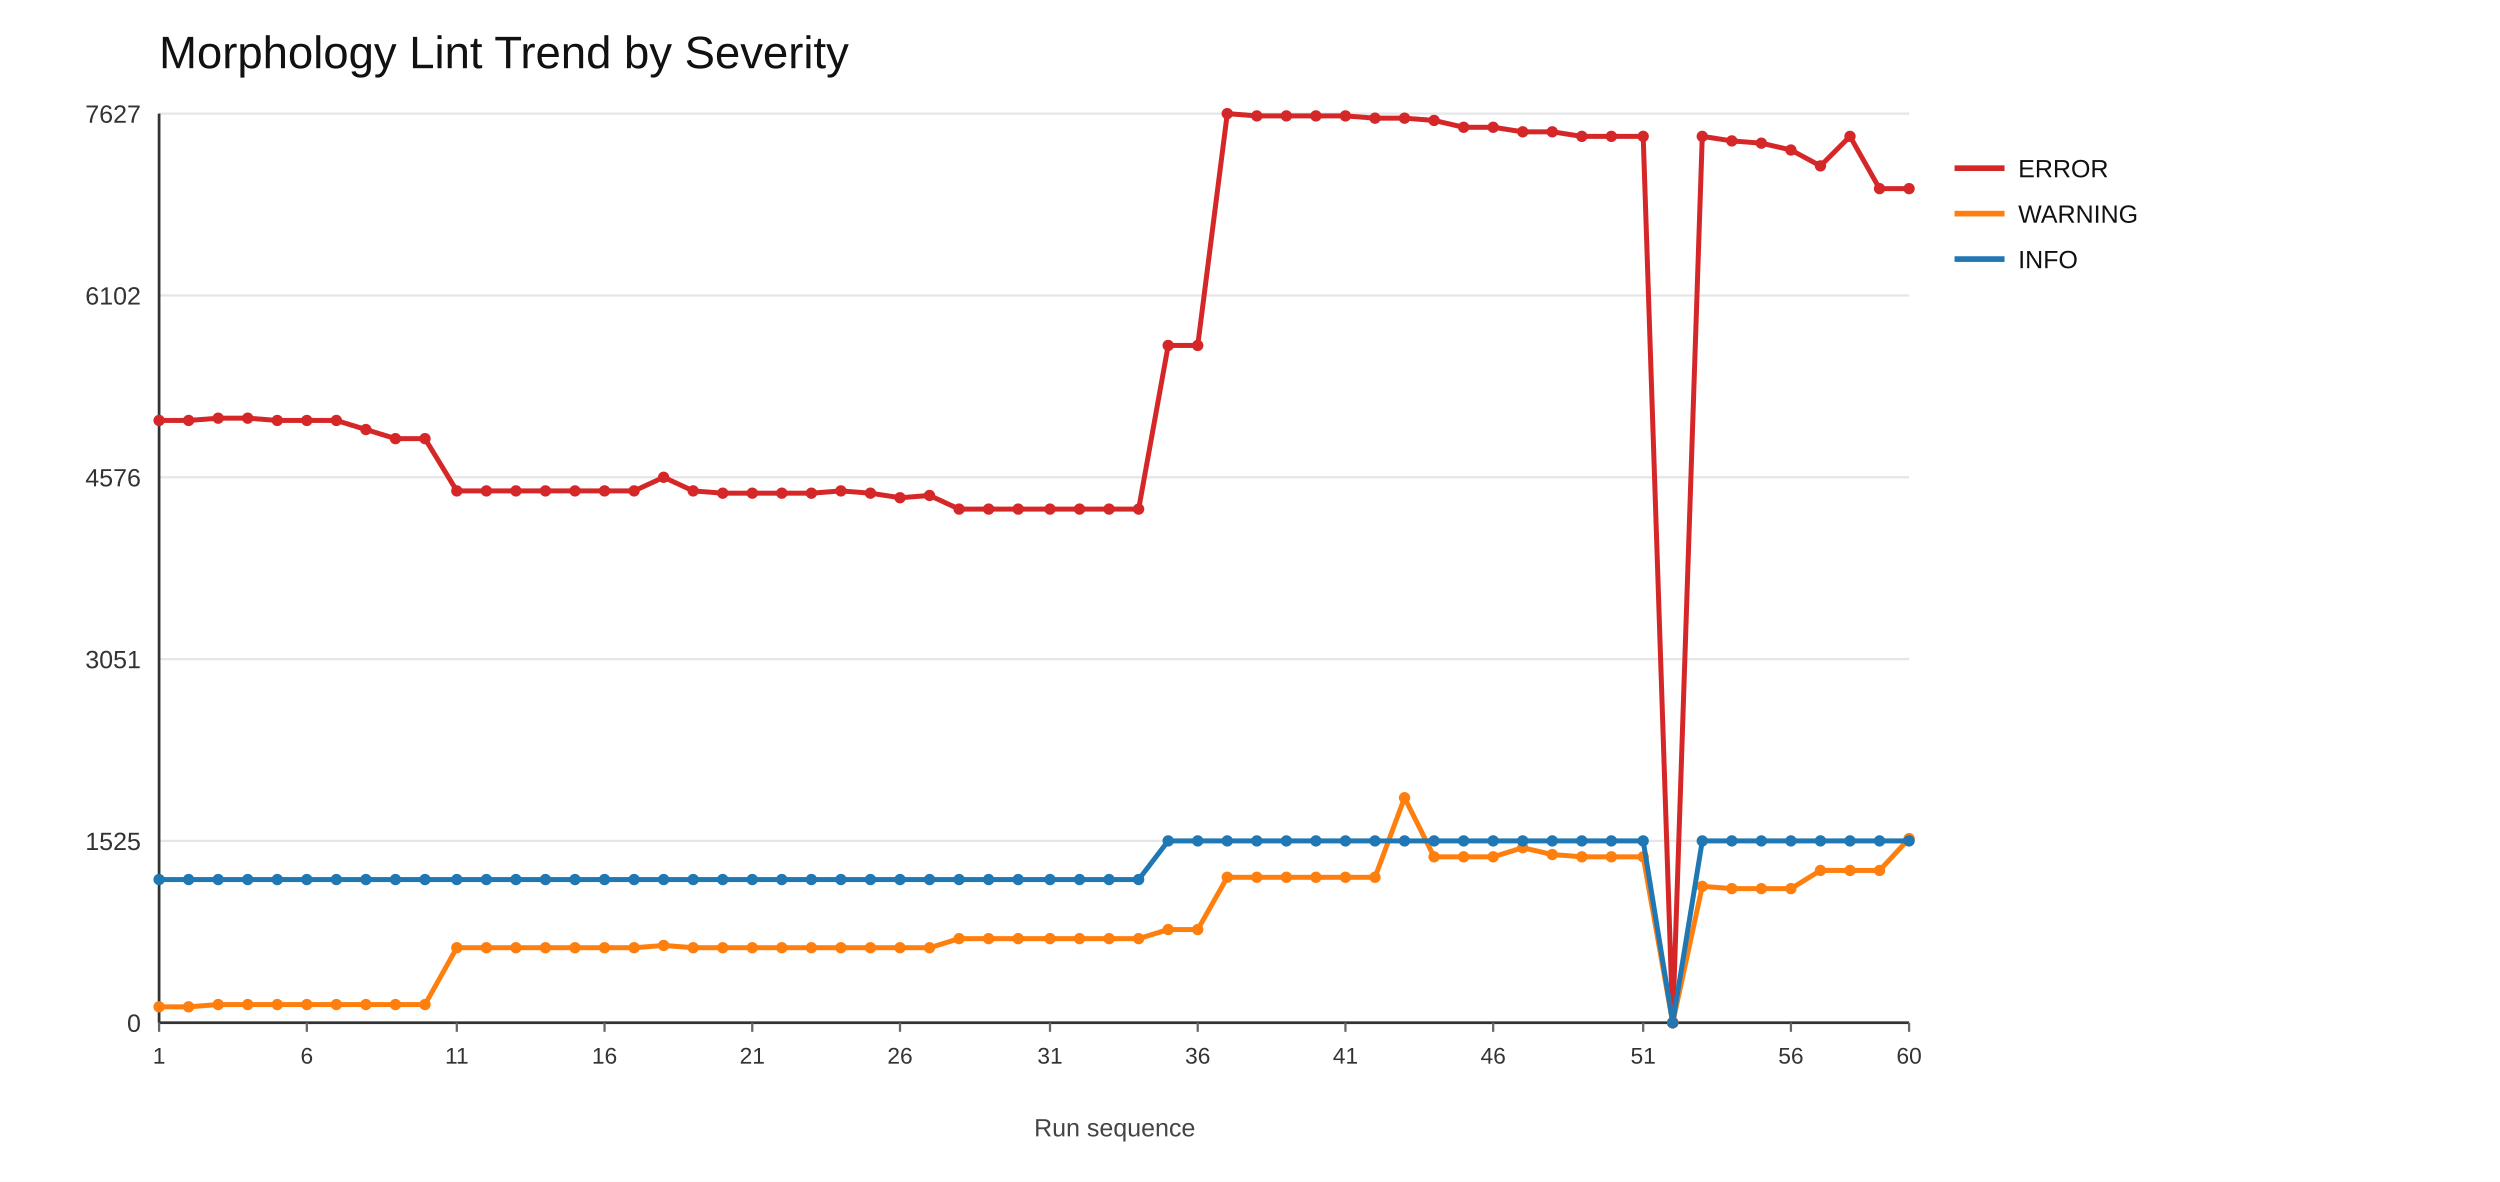
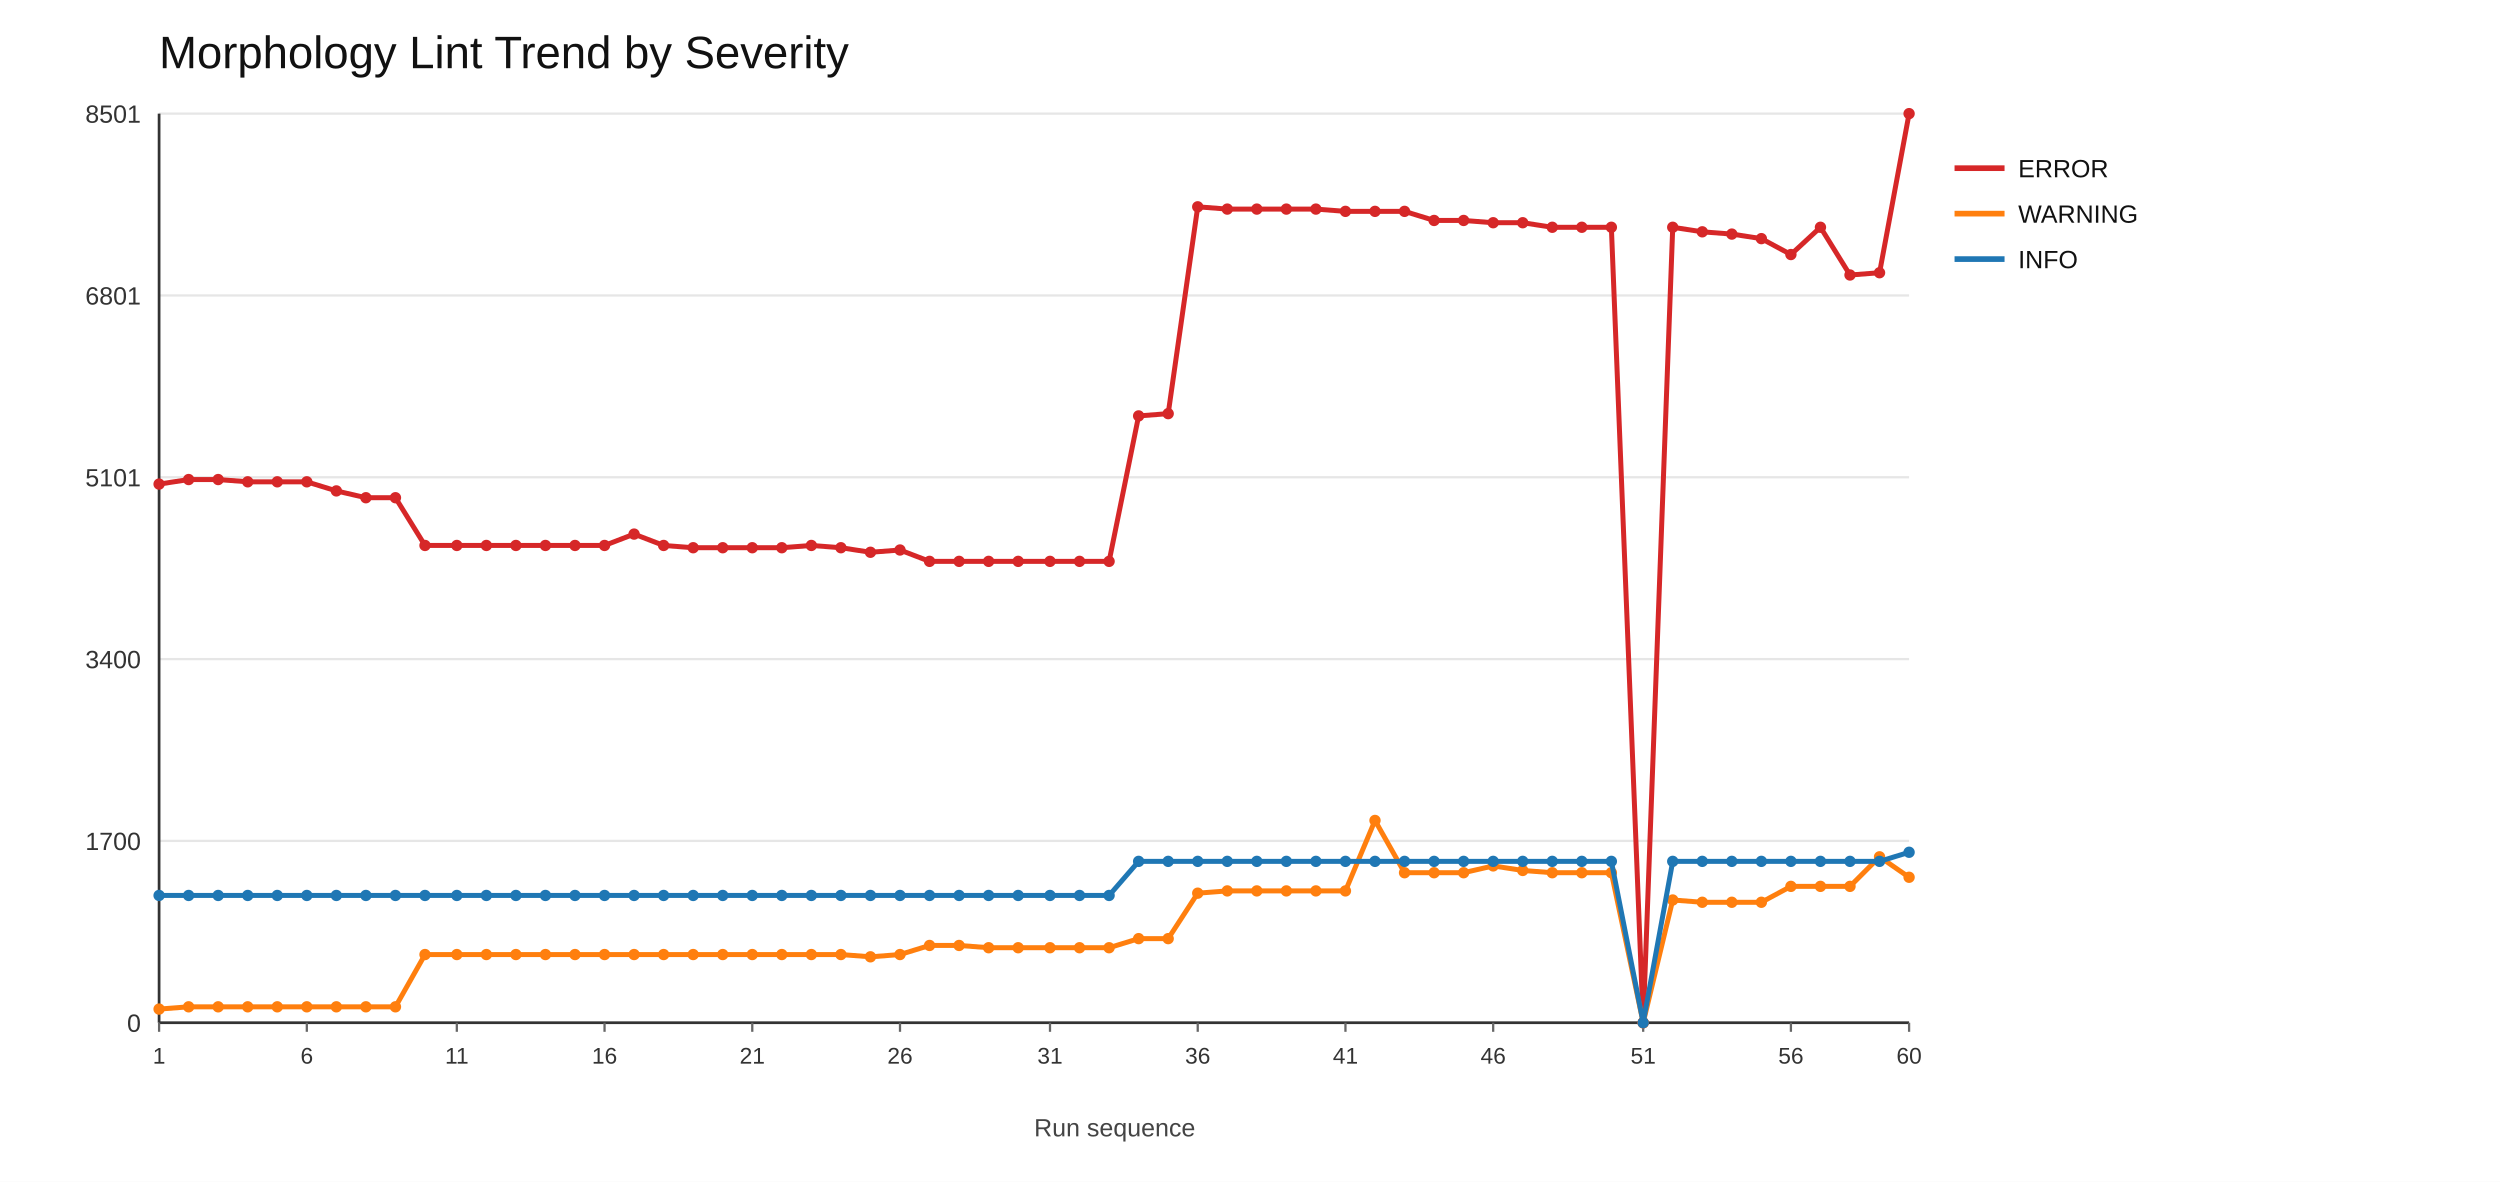
<svg xmlns="http://www.w3.org/2000/svg" width="1100" height="520">
  <rect x="0" y="0" width="1100" height="520" fill="#ffffff" />
  <text x="70" y="30" font-size="20" font-family="Arial" fill="#111">Morphology Lint Trend by Severity</text>
  <line x1="70" y1="450" x2="840" y2="450" stroke="#e6e6e6" stroke-width="1" />
  <text x="62" y="454" font-size="11" font-family="Arial" fill="#333" text-anchor="end">0</text>
  <line x1="70" y1="370" x2="840" y2="370" stroke="#e6e6e6" stroke-width="1" />
-   <text x="62" y="374" font-size="11" font-family="Arial" fill="#333" text-anchor="end">1525</text>
+   <text x="62" y="374" font-size="11" font-family="Arial" fill="#333" text-anchor="end">1700</text>
  <line x1="70" y1="290" x2="840" y2="290" stroke="#e6e6e6" stroke-width="1" />
-   <text x="62" y="294" font-size="11" font-family="Arial" fill="#333" text-anchor="end">3051</text>
+   <text x="62" y="294" font-size="11" font-family="Arial" fill="#333" text-anchor="end">3400</text>
  <line x1="70" y1="210" x2="840" y2="210" stroke="#e6e6e6" stroke-width="1" />
-   <text x="62" y="214" font-size="11" font-family="Arial" fill="#333" text-anchor="end">4576</text>
+   <text x="62" y="214" font-size="11" font-family="Arial" fill="#333" text-anchor="end">5101</text>
  <line x1="70" y1="130" x2="840" y2="130" stroke="#e6e6e6" stroke-width="1" />
-   <text x="62" y="134" font-size="11" font-family="Arial" fill="#333" text-anchor="end">6102</text>
+   <text x="62" y="134" font-size="11" font-family="Arial" fill="#333" text-anchor="end">6801</text>
  <line x1="70" y1="50" x2="840" y2="50" stroke="#e6e6e6" stroke-width="1" />
-   <text x="62" y="54" font-size="11" font-family="Arial" fill="#333" text-anchor="end">7627</text>
+   <text x="62" y="54" font-size="11" font-family="Arial" fill="#333" text-anchor="end">8501</text>
  <line x1="70" y1="450" x2="840" y2="450" stroke="#333" stroke-width="1.2" />
  <line x1="70" y1="50" x2="70" y2="450" stroke="#333" stroke-width="1.2" />
  <line x1="70" y1="450" x2="70" y2="454" stroke="#666" stroke-width="1" />
  <text x="70" y="468" font-size="10" font-family="Arial" fill="#333" text-anchor="middle">1</text>
  <line x1="135" y1="450" x2="135" y2="454" stroke="#666" stroke-width="1" />
  <text x="135" y="468" font-size="10" font-family="Arial" fill="#333" text-anchor="middle">6</text>
  <line x1="201" y1="450" x2="201" y2="454" stroke="#666" stroke-width="1" />
  <text x="201" y="468" font-size="10" font-family="Arial" fill="#333" text-anchor="middle">11</text>
  <line x1="266" y1="450" x2="266" y2="454" stroke="#666" stroke-width="1" />
  <text x="266" y="468" font-size="10" font-family="Arial" fill="#333" text-anchor="middle">16</text>
  <line x1="331" y1="450" x2="331" y2="454" stroke="#666" stroke-width="1" />
  <text x="331" y="468" font-size="10" font-family="Arial" fill="#333" text-anchor="middle">21</text>
  <line x1="396" y1="450" x2="396" y2="454" stroke="#666" stroke-width="1" />
  <text x="396" y="468" font-size="10" font-family="Arial" fill="#333" text-anchor="middle">26</text>
  <line x1="462" y1="450" x2="462" y2="454" stroke="#666" stroke-width="1" />
  <text x="462" y="468" font-size="10" font-family="Arial" fill="#333" text-anchor="middle">31</text>
  <line x1="527" y1="450" x2="527" y2="454" stroke="#666" stroke-width="1" />
  <text x="527" y="468" font-size="10" font-family="Arial" fill="#333" text-anchor="middle">36</text>
  <line x1="592" y1="450" x2="592" y2="454" stroke="#666" stroke-width="1" />
  <text x="592" y="468" font-size="10" font-family="Arial" fill="#333" text-anchor="middle">41</text>
  <line x1="657" y1="450" x2="657" y2="454" stroke="#666" stroke-width="1" />
  <text x="657" y="468" font-size="10" font-family="Arial" fill="#333" text-anchor="middle">46</text>
  <line x1="723" y1="450" x2="723" y2="454" stroke="#666" stroke-width="1" />
  <text x="723" y="468" font-size="10" font-family="Arial" fill="#333" text-anchor="middle">51</text>
  <line x1="788" y1="450" x2="788" y2="454" stroke="#666" stroke-width="1" />
  <text x="788" y="468" font-size="10" font-family="Arial" fill="#333" text-anchor="middle">56</text>
  <line x1="840" y1="450" x2="840" y2="454" stroke="#666" stroke-width="1" />
  <text x="840" y="468" font-size="10" font-family="Arial" fill="#333" text-anchor="middle">60</text>
-   <polyline fill="none" stroke="#d62728" stroke-width="2.2" points="70,185 83,185 96,184 109,184 122,185 135,185 148,185 161,189 174,193 187,193 201,216 214,216 227,216 240,216 253,216 266,216 279,216 292,210 305,216 318,217 331,217 344,217 357,217 370,216 383,217 396,219 409,218 422,224 435,224 448,224 462,224 475,224 488,224 501,224 514,152 527,152 540,50 553,51 566,51 579,51 592,51 605,52 618,52 631,53 644,56 657,56 670,58 683,58 696,60 709,60 723,60 736,450 749,60 762,62 775,63 788,66 801,73 814,60 827,83 840,83" />
-   <circle cx="70" cy="185" r="2.5" fill="#d62728" />
-   <circle cx="83" cy="185" r="2.5" fill="#d62728" />
-   <circle cx="96" cy="184" r="2.5" fill="#d62728" />
-   <circle cx="109" cy="184" r="2.5" fill="#d62728" />
-   <circle cx="122" cy="185" r="2.5" fill="#d62728" />
-   <circle cx="135" cy="185" r="2.5" fill="#d62728" />
-   <circle cx="148" cy="185" r="2.5" fill="#d62728" />
-   <circle cx="161" cy="189" r="2.5" fill="#d62728" />
-   <circle cx="174" cy="193" r="2.5" fill="#d62728" />
-   <circle cx="187" cy="193" r="2.5" fill="#d62728" />
-   <circle cx="201" cy="216" r="2.5" fill="#d62728" />
-   <circle cx="214" cy="216" r="2.5" fill="#d62728" />
-   <circle cx="227" cy="216" r="2.5" fill="#d62728" />
-   <circle cx="240" cy="216" r="2.5" fill="#d62728" />
-   <circle cx="253" cy="216" r="2.5" fill="#d62728" />
-   <circle cx="266" cy="216" r="2.5" fill="#d62728" />
-   <circle cx="279" cy="216" r="2.5" fill="#d62728" />
-   <circle cx="292" cy="210" r="2.5" fill="#d62728" />
-   <circle cx="305" cy="216" r="2.5" fill="#d62728" />
-   <circle cx="318" cy="217" r="2.5" fill="#d62728" />
-   <circle cx="331" cy="217" r="2.5" fill="#d62728" />
-   <circle cx="344" cy="217" r="2.5" fill="#d62728" />
-   <circle cx="357" cy="217" r="2.5" fill="#d62728" />
-   <circle cx="370" cy="216" r="2.5" fill="#d62728" />
-   <circle cx="383" cy="217" r="2.5" fill="#d62728" />
-   <circle cx="396" cy="219" r="2.5" fill="#d62728" />
-   <circle cx="409" cy="218" r="2.5" fill="#d62728" />
-   <circle cx="422" cy="224" r="2.5" fill="#d62728" />
-   <circle cx="435" cy="224" r="2.5" fill="#d62728" />
-   <circle cx="448" cy="224" r="2.5" fill="#d62728" />
-   <circle cx="462" cy="224" r="2.5" fill="#d62728" />
-   <circle cx="475" cy="224" r="2.5" fill="#d62728" />
-   <circle cx="488" cy="224" r="2.5" fill="#d62728" />
-   <circle cx="501" cy="224" r="2.5" fill="#d62728" />
-   <circle cx="514" cy="152" r="2.5" fill="#d62728" />
-   <circle cx="527" cy="152" r="2.5" fill="#d62728" />
-   <circle cx="540" cy="50" r="2.5" fill="#d62728" />
-   <circle cx="553" cy="51" r="2.5" fill="#d62728" />
-   <circle cx="566" cy="51" r="2.5" fill="#d62728" />
-   <circle cx="579" cy="51" r="2.5" fill="#d62728" />
-   <circle cx="592" cy="51" r="2.5" fill="#d62728" />
-   <circle cx="605" cy="52" r="2.5" fill="#d62728" />
-   <circle cx="618" cy="52" r="2.5" fill="#d62728" />
-   <circle cx="631" cy="53" r="2.5" fill="#d62728" />
-   <circle cx="644" cy="56" r="2.5" fill="#d62728" />
-   <circle cx="657" cy="56" r="2.5" fill="#d62728" />
-   <circle cx="670" cy="58" r="2.5" fill="#d62728" />
-   <circle cx="683" cy="58" r="2.5" fill="#d62728" />
-   <circle cx="696" cy="60" r="2.5" fill="#d62728" />
-   <circle cx="709" cy="60" r="2.5" fill="#d62728" />
-   <circle cx="723" cy="60" r="2.5" fill="#d62728" />
-   <circle cx="736" cy="450" r="2.5" fill="#d62728" />
-   <circle cx="749" cy="60" r="2.5" fill="#d62728" />
-   <circle cx="762" cy="62" r="2.5" fill="#d62728" />
-   <circle cx="775" cy="63" r="2.5" fill="#d62728" />
-   <circle cx="788" cy="66" r="2.5" fill="#d62728" />
-   <circle cx="801" cy="73" r="2.5" fill="#d62728" />
-   <circle cx="814" cy="60" r="2.5" fill="#d62728" />
-   <circle cx="827" cy="83" r="2.5" fill="#d62728" />
-   <circle cx="840" cy="83" r="2.5" fill="#d62728" />
+   <polyline fill="none" stroke="#d62728" stroke-width="2.2" points="70,213 83,211 96,211 109,212 122,212 135,212 148,216 161,219 174,219 187,240 201,240 214,240 227,240 240,240 253,240 266,240 279,235 292,240 305,241 318,241 331,241 344,241 357,240 370,241 383,243 396,242 409,247 422,247 435,247 448,247 462,247 475,247 488,247 501,183 514,182 527,91 540,92 553,92 566,92 579,92 592,93 605,93 618,93 631,97 644,97 657,98 670,98 683,100 696,100 709,100 723,450 736,100 749,102 762,103 775,105 788,112 801,100 814,121 827,120 840,50" />
+   <circle cx="70" cy="213" r="2.5" fill="#d62728" />
+   <circle cx="83" cy="211" r="2.5" fill="#d62728" />
+   <circle cx="96" cy="211" r="2.5" fill="#d62728" />
+   <circle cx="109" cy="212" r="2.5" fill="#d62728" />
+   <circle cx="122" cy="212" r="2.5" fill="#d62728" />
+   <circle cx="135" cy="212" r="2.5" fill="#d62728" />
+   <circle cx="148" cy="216" r="2.5" fill="#d62728" />
+   <circle cx="161" cy="219" r="2.5" fill="#d62728" />
+   <circle cx="174" cy="219" r="2.5" fill="#d62728" />
+   <circle cx="187" cy="240" r="2.5" fill="#d62728" />
+   <circle cx="201" cy="240" r="2.5" fill="#d62728" />
+   <circle cx="214" cy="240" r="2.5" fill="#d62728" />
+   <circle cx="227" cy="240" r="2.5" fill="#d62728" />
+   <circle cx="240" cy="240" r="2.5" fill="#d62728" />
+   <circle cx="253" cy="240" r="2.5" fill="#d62728" />
+   <circle cx="266" cy="240" r="2.5" fill="#d62728" />
+   <circle cx="279" cy="235" r="2.5" fill="#d62728" />
+   <circle cx="292" cy="240" r="2.5" fill="#d62728" />
+   <circle cx="305" cy="241" r="2.5" fill="#d62728" />
+   <circle cx="318" cy="241" r="2.5" fill="#d62728" />
+   <circle cx="331" cy="241" r="2.5" fill="#d62728" />
+   <circle cx="344" cy="241" r="2.5" fill="#d62728" />
+   <circle cx="357" cy="240" r="2.5" fill="#d62728" />
+   <circle cx="370" cy="241" r="2.5" fill="#d62728" />
+   <circle cx="383" cy="243" r="2.5" fill="#d62728" />
+   <circle cx="396" cy="242" r="2.5" fill="#d62728" />
+   <circle cx="409" cy="247" r="2.5" fill="#d62728" />
+   <circle cx="422" cy="247" r="2.5" fill="#d62728" />
+   <circle cx="435" cy="247" r="2.5" fill="#d62728" />
+   <circle cx="448" cy="247" r="2.5" fill="#d62728" />
+   <circle cx="462" cy="247" r="2.5" fill="#d62728" />
+   <circle cx="475" cy="247" r="2.5" fill="#d62728" />
+   <circle cx="488" cy="247" r="2.5" fill="#d62728" />
+   <circle cx="501" cy="183" r="2.5" fill="#d62728" />
+   <circle cx="514" cy="182" r="2.5" fill="#d62728" />
+   <circle cx="527" cy="91" r="2.5" fill="#d62728" />
+   <circle cx="540" cy="92" r="2.5" fill="#d62728" />
+   <circle cx="553" cy="92" r="2.5" fill="#d62728" />
+   <circle cx="566" cy="92" r="2.5" fill="#d62728" />
+   <circle cx="579" cy="92" r="2.5" fill="#d62728" />
+   <circle cx="592" cy="93" r="2.5" fill="#d62728" />
+   <circle cx="605" cy="93" r="2.5" fill="#d62728" />
+   <circle cx="618" cy="93" r="2.5" fill="#d62728" />
+   <circle cx="631" cy="97" r="2.5" fill="#d62728" />
+   <circle cx="644" cy="97" r="2.5" fill="#d62728" />
+   <circle cx="657" cy="98" r="2.5" fill="#d62728" />
+   <circle cx="670" cy="98" r="2.5" fill="#d62728" />
+   <circle cx="683" cy="100" r="2.5" fill="#d62728" />
+   <circle cx="696" cy="100" r="2.5" fill="#d62728" />
+   <circle cx="709" cy="100" r="2.5" fill="#d62728" />
+   <circle cx="723" cy="450" r="2.5" fill="#d62728" />
+   <circle cx="736" cy="100" r="2.5" fill="#d62728" />
+   <circle cx="749" cy="102" r="2.5" fill="#d62728" />
+   <circle cx="762" cy="103" r="2.5" fill="#d62728" />
+   <circle cx="775" cy="105" r="2.5" fill="#d62728" />
+   <circle cx="788" cy="112" r="2.5" fill="#d62728" />
+   <circle cx="801" cy="100" r="2.5" fill="#d62728" />
+   <circle cx="814" cy="121" r="2.5" fill="#d62728" />
+   <circle cx="827" cy="120" r="2.5" fill="#d62728" />
+   <circle cx="840" cy="50" r="2.5" fill="#d62728" />
  <line x1="860" y1="74" x2="882" y2="74" stroke="#d62728" stroke-width="2.5" />
  <text x="888" y="78" font-size="11" font-family="Arial" fill="#111">ERROR</text>
-   <polyline fill="none" stroke="#ff7f0e" stroke-width="2.2" points="70,443 83,443 96,442 109,442 122,442 135,442 148,442 161,442 174,442 187,442 201,417 214,417 227,417 240,417 253,417 266,417 279,417 292,416 305,417 318,417 331,417 344,417 357,417 370,417 383,417 396,417 409,417 422,413 435,413 448,413 462,413 475,413 488,413 501,413 514,409 527,409 540,386 553,386 566,386 579,386 592,386 605,386 618,351 631,377 644,377 657,377 670,373 683,376 696,377 709,377 723,377 736,450 749,390 762,391 775,391 788,391 801,383 814,383 827,383 840,369" />
-   <circle cx="70" cy="443" r="2.5" fill="#ff7f0e" />
+   <polyline fill="none" stroke="#ff7f0e" stroke-width="2.2" points="70,444 83,443 96,443 109,443 122,443 135,443 148,443 161,443 174,443 187,420 201,420 214,420 227,420 240,420 253,420 266,420 279,420 292,420 305,420 318,420 331,420 344,420 357,420 370,420 383,421 396,420 409,416 422,416 435,417 448,417 462,417 475,417 488,417 501,413 514,413 527,393 540,392 553,392 566,392 579,392 592,392 605,361 618,384 631,384 644,384 657,381 670,383 683,384 696,384 709,384 723,450 736,396 749,397 762,397 775,397 788,390 801,390 814,390 827,377 840,386" />
+   <circle cx="70" cy="444" r="2.5" fill="#ff7f0e" />
  <circle cx="83" cy="443" r="2.5" fill="#ff7f0e" />
-   <circle cx="96" cy="442" r="2.5" fill="#ff7f0e" />
-   <circle cx="109" cy="442" r="2.5" fill="#ff7f0e" />
-   <circle cx="122" cy="442" r="2.5" fill="#ff7f0e" />
-   <circle cx="135" cy="442" r="2.5" fill="#ff7f0e" />
-   <circle cx="148" cy="442" r="2.5" fill="#ff7f0e" />
-   <circle cx="161" cy="442" r="2.5" fill="#ff7f0e" />
-   <circle cx="174" cy="442" r="2.5" fill="#ff7f0e" />
-   <circle cx="187" cy="442" r="2.5" fill="#ff7f0e" />
-   <circle cx="201" cy="417" r="2.5" fill="#ff7f0e" />
-   <circle cx="214" cy="417" r="2.5" fill="#ff7f0e" />
-   <circle cx="227" cy="417" r="2.5" fill="#ff7f0e" />
-   <circle cx="240" cy="417" r="2.5" fill="#ff7f0e" />
-   <circle cx="253" cy="417" r="2.5" fill="#ff7f0e" />
-   <circle cx="266" cy="417" r="2.5" fill="#ff7f0e" />
-   <circle cx="279" cy="417" r="2.5" fill="#ff7f0e" />
-   <circle cx="292" cy="416" r="2.5" fill="#ff7f0e" />
-   <circle cx="305" cy="417" r="2.5" fill="#ff7f0e" />
-   <circle cx="318" cy="417" r="2.5" fill="#ff7f0e" />
-   <circle cx="331" cy="417" r="2.5" fill="#ff7f0e" />
-   <circle cx="344" cy="417" r="2.5" fill="#ff7f0e" />
-   <circle cx="357" cy="417" r="2.5" fill="#ff7f0e" />
-   <circle cx="370" cy="417" r="2.5" fill="#ff7f0e" />
-   <circle cx="383" cy="417" r="2.5" fill="#ff7f0e" />
-   <circle cx="396" cy="417" r="2.5" fill="#ff7f0e" />
-   <circle cx="409" cy="417" r="2.5" fill="#ff7f0e" />
-   <circle cx="422" cy="413" r="2.5" fill="#ff7f0e" />
-   <circle cx="435" cy="413" r="2.5" fill="#ff7f0e" />
-   <circle cx="448" cy="413" r="2.5" fill="#ff7f0e" />
-   <circle cx="462" cy="413" r="2.5" fill="#ff7f0e" />
-   <circle cx="475" cy="413" r="2.5" fill="#ff7f0e" />
-   <circle cx="488" cy="413" r="2.5" fill="#ff7f0e" />
+   <circle cx="96" cy="443" r="2.5" fill="#ff7f0e" />
+   <circle cx="109" cy="443" r="2.5" fill="#ff7f0e" />
+   <circle cx="122" cy="443" r="2.5" fill="#ff7f0e" />
+   <circle cx="135" cy="443" r="2.5" fill="#ff7f0e" />
+   <circle cx="148" cy="443" r="2.5" fill="#ff7f0e" />
+   <circle cx="161" cy="443" r="2.5" fill="#ff7f0e" />
+   <circle cx="174" cy="443" r="2.5" fill="#ff7f0e" />
+   <circle cx="187" cy="420" r="2.5" fill="#ff7f0e" />
+   <circle cx="201" cy="420" r="2.5" fill="#ff7f0e" />
+   <circle cx="214" cy="420" r="2.5" fill="#ff7f0e" />
+   <circle cx="227" cy="420" r="2.5" fill="#ff7f0e" />
+   <circle cx="240" cy="420" r="2.5" fill="#ff7f0e" />
+   <circle cx="253" cy="420" r="2.5" fill="#ff7f0e" />
+   <circle cx="266" cy="420" r="2.5" fill="#ff7f0e" />
+   <circle cx="279" cy="420" r="2.5" fill="#ff7f0e" />
+   <circle cx="292" cy="420" r="2.5" fill="#ff7f0e" />
+   <circle cx="305" cy="420" r="2.5" fill="#ff7f0e" />
+   <circle cx="318" cy="420" r="2.5" fill="#ff7f0e" />
+   <circle cx="331" cy="420" r="2.5" fill="#ff7f0e" />
+   <circle cx="344" cy="420" r="2.5" fill="#ff7f0e" />
+   <circle cx="357" cy="420" r="2.5" fill="#ff7f0e" />
+   <circle cx="370" cy="420" r="2.5" fill="#ff7f0e" />
+   <circle cx="383" cy="421" r="2.5" fill="#ff7f0e" />
+   <circle cx="396" cy="420" r="2.5" fill="#ff7f0e" />
+   <circle cx="409" cy="416" r="2.5" fill="#ff7f0e" />
+   <circle cx="422" cy="416" r="2.5" fill="#ff7f0e" />
+   <circle cx="435" cy="417" r="2.5" fill="#ff7f0e" />
+   <circle cx="448" cy="417" r="2.5" fill="#ff7f0e" />
+   <circle cx="462" cy="417" r="2.5" fill="#ff7f0e" />
+   <circle cx="475" cy="417" r="2.5" fill="#ff7f0e" />
+   <circle cx="488" cy="417" r="2.5" fill="#ff7f0e" />
  <circle cx="501" cy="413" r="2.5" fill="#ff7f0e" />
-   <circle cx="514" cy="409" r="2.5" fill="#ff7f0e" />
-   <circle cx="527" cy="409" r="2.5" fill="#ff7f0e" />
-   <circle cx="540" cy="386" r="2.5" fill="#ff7f0e" />
-   <circle cx="553" cy="386" r="2.5" fill="#ff7f0e" />
-   <circle cx="566" cy="386" r="2.5" fill="#ff7f0e" />
-   <circle cx="579" cy="386" r="2.5" fill="#ff7f0e" />
-   <circle cx="592" cy="386" r="2.5" fill="#ff7f0e" />
-   <circle cx="605" cy="386" r="2.5" fill="#ff7f0e" />
-   <circle cx="618" cy="351" r="2.5" fill="#ff7f0e" />
-   <circle cx="631" cy="377" r="2.5" fill="#ff7f0e" />
-   <circle cx="644" cy="377" r="2.5" fill="#ff7f0e" />
-   <circle cx="657" cy="377" r="2.5" fill="#ff7f0e" />
-   <circle cx="670" cy="373" r="2.5" fill="#ff7f0e" />
-   <circle cx="683" cy="376" r="2.5" fill="#ff7f0e" />
-   <circle cx="696" cy="377" r="2.5" fill="#ff7f0e" />
-   <circle cx="709" cy="377" r="2.5" fill="#ff7f0e" />
-   <circle cx="723" cy="377" r="2.5" fill="#ff7f0e" />
-   <circle cx="736" cy="450" r="2.5" fill="#ff7f0e" />
-   <circle cx="749" cy="390" r="2.5" fill="#ff7f0e" />
-   <circle cx="762" cy="391" r="2.5" fill="#ff7f0e" />
-   <circle cx="775" cy="391" r="2.5" fill="#ff7f0e" />
-   <circle cx="788" cy="391" r="2.5" fill="#ff7f0e" />
-   <circle cx="801" cy="383" r="2.5" fill="#ff7f0e" />
-   <circle cx="814" cy="383" r="2.5" fill="#ff7f0e" />
-   <circle cx="827" cy="383" r="2.5" fill="#ff7f0e" />
-   <circle cx="840" cy="369" r="2.5" fill="#ff7f0e" />
+   <circle cx="514" cy="413" r="2.5" fill="#ff7f0e" />
+   <circle cx="527" cy="393" r="2.5" fill="#ff7f0e" />
+   <circle cx="540" cy="392" r="2.5" fill="#ff7f0e" />
+   <circle cx="553" cy="392" r="2.5" fill="#ff7f0e" />
+   <circle cx="566" cy="392" r="2.5" fill="#ff7f0e" />
+   <circle cx="579" cy="392" r="2.5" fill="#ff7f0e" />
+   <circle cx="592" cy="392" r="2.5" fill="#ff7f0e" />
+   <circle cx="605" cy="361" r="2.5" fill="#ff7f0e" />
+   <circle cx="618" cy="384" r="2.5" fill="#ff7f0e" />
+   <circle cx="631" cy="384" r="2.5" fill="#ff7f0e" />
+   <circle cx="644" cy="384" r="2.5" fill="#ff7f0e" />
+   <circle cx="657" cy="381" r="2.5" fill="#ff7f0e" />
+   <circle cx="670" cy="383" r="2.5" fill="#ff7f0e" />
+   <circle cx="683" cy="384" r="2.5" fill="#ff7f0e" />
+   <circle cx="696" cy="384" r="2.5" fill="#ff7f0e" />
+   <circle cx="709" cy="384" r="2.5" fill="#ff7f0e" />
+   <circle cx="723" cy="450" r="2.5" fill="#ff7f0e" />
+   <circle cx="736" cy="396" r="2.5" fill="#ff7f0e" />
+   <circle cx="749" cy="397" r="2.5" fill="#ff7f0e" />
+   <circle cx="762" cy="397" r="2.5" fill="#ff7f0e" />
+   <circle cx="775" cy="397" r="2.5" fill="#ff7f0e" />
+   <circle cx="788" cy="390" r="2.5" fill="#ff7f0e" />
+   <circle cx="801" cy="390" r="2.5" fill="#ff7f0e" />
+   <circle cx="814" cy="390" r="2.5" fill="#ff7f0e" />
+   <circle cx="827" cy="377" r="2.5" fill="#ff7f0e" />
+   <circle cx="840" cy="386" r="2.5" fill="#ff7f0e" />
  <line x1="860" y1="94" x2="882" y2="94" stroke="#ff7f0e" stroke-width="2.5" />
  <text x="888" y="98" font-size="11" font-family="Arial" fill="#111">WARNING</text>
-   <polyline fill="none" stroke="#1f77b4" stroke-width="2.2" points="70,387 83,387 96,387 109,387 122,387 135,387 148,387 161,387 174,387 187,387 201,387 214,387 227,387 240,387 253,387 266,387 279,387 292,387 305,387 318,387 331,387 344,387 357,387 370,387 383,387 396,387 409,387 422,387 435,387 448,387 462,387 475,387 488,387 501,387 514,370 527,370 540,370 553,370 566,370 579,370 592,370 605,370 618,370 631,370 644,370 657,370 670,370 683,370 696,370 709,370 723,370 736,450 749,370 762,370 775,370 788,370 801,370 814,370 827,370 840,370" />
-   <circle cx="70" cy="387" r="2.5" fill="#1f77b4" />
-   <circle cx="83" cy="387" r="2.5" fill="#1f77b4" />
-   <circle cx="96" cy="387" r="2.5" fill="#1f77b4" />
-   <circle cx="109" cy="387" r="2.5" fill="#1f77b4" />
-   <circle cx="122" cy="387" r="2.5" fill="#1f77b4" />
-   <circle cx="135" cy="387" r="2.5" fill="#1f77b4" />
-   <circle cx="148" cy="387" r="2.5" fill="#1f77b4" />
-   <circle cx="161" cy="387" r="2.5" fill="#1f77b4" />
-   <circle cx="174" cy="387" r="2.5" fill="#1f77b4" />
-   <circle cx="187" cy="387" r="2.5" fill="#1f77b4" />
-   <circle cx="201" cy="387" r="2.5" fill="#1f77b4" />
-   <circle cx="214" cy="387" r="2.5" fill="#1f77b4" />
-   <circle cx="227" cy="387" r="2.5" fill="#1f77b4" />
-   <circle cx="240" cy="387" r="2.5" fill="#1f77b4" />
-   <circle cx="253" cy="387" r="2.5" fill="#1f77b4" />
-   <circle cx="266" cy="387" r="2.5" fill="#1f77b4" />
-   <circle cx="279" cy="387" r="2.5" fill="#1f77b4" />
-   <circle cx="292" cy="387" r="2.5" fill="#1f77b4" />
-   <circle cx="305" cy="387" r="2.5" fill="#1f77b4" />
-   <circle cx="318" cy="387" r="2.5" fill="#1f77b4" />
-   <circle cx="331" cy="387" r="2.5" fill="#1f77b4" />
-   <circle cx="344" cy="387" r="2.5" fill="#1f77b4" />
-   <circle cx="357" cy="387" r="2.5" fill="#1f77b4" />
-   <circle cx="370" cy="387" r="2.5" fill="#1f77b4" />
-   <circle cx="383" cy="387" r="2.5" fill="#1f77b4" />
-   <circle cx="396" cy="387" r="2.5" fill="#1f77b4" />
-   <circle cx="409" cy="387" r="2.5" fill="#1f77b4" />
-   <circle cx="422" cy="387" r="2.5" fill="#1f77b4" />
-   <circle cx="435" cy="387" r="2.5" fill="#1f77b4" />
-   <circle cx="448" cy="387" r="2.5" fill="#1f77b4" />
-   <circle cx="462" cy="387" r="2.5" fill="#1f77b4" />
-   <circle cx="475" cy="387" r="2.5" fill="#1f77b4" />
-   <circle cx="488" cy="387" r="2.5" fill="#1f77b4" />
-   <circle cx="501" cy="387" r="2.5" fill="#1f77b4" />
-   <circle cx="514" cy="370" r="2.5" fill="#1f77b4" />
-   <circle cx="527" cy="370" r="2.5" fill="#1f77b4" />
-   <circle cx="540" cy="370" r="2.5" fill="#1f77b4" />
-   <circle cx="553" cy="370" r="2.5" fill="#1f77b4" />
-   <circle cx="566" cy="370" r="2.5" fill="#1f77b4" />
-   <circle cx="579" cy="370" r="2.5" fill="#1f77b4" />
-   <circle cx="592" cy="370" r="2.5" fill="#1f77b4" />
-   <circle cx="605" cy="370" r="2.5" fill="#1f77b4" />
-   <circle cx="618" cy="370" r="2.5" fill="#1f77b4" />
-   <circle cx="631" cy="370" r="2.5" fill="#1f77b4" />
-   <circle cx="644" cy="370" r="2.5" fill="#1f77b4" />
-   <circle cx="657" cy="370" r="2.5" fill="#1f77b4" />
-   <circle cx="670" cy="370" r="2.5" fill="#1f77b4" />
-   <circle cx="683" cy="370" r="2.5" fill="#1f77b4" />
-   <circle cx="696" cy="370" r="2.5" fill="#1f77b4" />
-   <circle cx="709" cy="370" r="2.5" fill="#1f77b4" />
-   <circle cx="723" cy="370" r="2.5" fill="#1f77b4" />
-   <circle cx="736" cy="450" r="2.5" fill="#1f77b4" />
-   <circle cx="749" cy="370" r="2.5" fill="#1f77b4" />
-   <circle cx="762" cy="370" r="2.5" fill="#1f77b4" />
-   <circle cx="775" cy="370" r="2.5" fill="#1f77b4" />
-   <circle cx="788" cy="370" r="2.5" fill="#1f77b4" />
-   <circle cx="801" cy="370" r="2.5" fill="#1f77b4" />
-   <circle cx="814" cy="370" r="2.5" fill="#1f77b4" />
-   <circle cx="827" cy="370" r="2.5" fill="#1f77b4" />
-   <circle cx="840" cy="370" r="2.5" fill="#1f77b4" />
+   <polyline fill="none" stroke="#1f77b4" stroke-width="2.2" points="70,394 83,394 96,394 109,394 122,394 135,394 148,394 161,394 174,394 187,394 201,394 214,394 227,394 240,394 253,394 266,394 279,394 292,394 305,394 318,394 331,394 344,394 357,394 370,394 383,394 396,394 409,394 422,394 435,394 448,394 462,394 475,394 488,394 501,379 514,379 527,379 540,379 553,379 566,379 579,379 592,379 605,379 618,379 631,379 644,379 657,379 670,379 683,379 696,379 709,379 723,450 736,379 749,379 762,379 775,379 788,379 801,379 814,379 827,379 840,375" />
+   <circle cx="70" cy="394" r="2.5" fill="#1f77b4" />
+   <circle cx="83" cy="394" r="2.5" fill="#1f77b4" />
+   <circle cx="96" cy="394" r="2.5" fill="#1f77b4" />
+   <circle cx="109" cy="394" r="2.5" fill="#1f77b4" />
+   <circle cx="122" cy="394" r="2.5" fill="#1f77b4" />
+   <circle cx="135" cy="394" r="2.5" fill="#1f77b4" />
+   <circle cx="148" cy="394" r="2.5" fill="#1f77b4" />
+   <circle cx="161" cy="394" r="2.5" fill="#1f77b4" />
+   <circle cx="174" cy="394" r="2.5" fill="#1f77b4" />
+   <circle cx="187" cy="394" r="2.5" fill="#1f77b4" />
+   <circle cx="201" cy="394" r="2.5" fill="#1f77b4" />
+   <circle cx="214" cy="394" r="2.5" fill="#1f77b4" />
+   <circle cx="227" cy="394" r="2.5" fill="#1f77b4" />
+   <circle cx="240" cy="394" r="2.5" fill="#1f77b4" />
+   <circle cx="253" cy="394" r="2.5" fill="#1f77b4" />
+   <circle cx="266" cy="394" r="2.5" fill="#1f77b4" />
+   <circle cx="279" cy="394" r="2.5" fill="#1f77b4" />
+   <circle cx="292" cy="394" r="2.5" fill="#1f77b4" />
+   <circle cx="305" cy="394" r="2.5" fill="#1f77b4" />
+   <circle cx="318" cy="394" r="2.5" fill="#1f77b4" />
+   <circle cx="331" cy="394" r="2.5" fill="#1f77b4" />
+   <circle cx="344" cy="394" r="2.5" fill="#1f77b4" />
+   <circle cx="357" cy="394" r="2.5" fill="#1f77b4" />
+   <circle cx="370" cy="394" r="2.5" fill="#1f77b4" />
+   <circle cx="383" cy="394" r="2.5" fill="#1f77b4" />
+   <circle cx="396" cy="394" r="2.5" fill="#1f77b4" />
+   <circle cx="409" cy="394" r="2.5" fill="#1f77b4" />
+   <circle cx="422" cy="394" r="2.5" fill="#1f77b4" />
+   <circle cx="435" cy="394" r="2.5" fill="#1f77b4" />
+   <circle cx="448" cy="394" r="2.5" fill="#1f77b4" />
+   <circle cx="462" cy="394" r="2.5" fill="#1f77b4" />
+   <circle cx="475" cy="394" r="2.5" fill="#1f77b4" />
+   <circle cx="488" cy="394" r="2.5" fill="#1f77b4" />
+   <circle cx="501" cy="379" r="2.5" fill="#1f77b4" />
+   <circle cx="514" cy="379" r="2.5" fill="#1f77b4" />
+   <circle cx="527" cy="379" r="2.5" fill="#1f77b4" />
+   <circle cx="540" cy="379" r="2.5" fill="#1f77b4" />
+   <circle cx="553" cy="379" r="2.5" fill="#1f77b4" />
+   <circle cx="566" cy="379" r="2.5" fill="#1f77b4" />
+   <circle cx="579" cy="379" r="2.5" fill="#1f77b4" />
+   <circle cx="592" cy="379" r="2.5" fill="#1f77b4" />
+   <circle cx="605" cy="379" r="2.5" fill="#1f77b4" />
+   <circle cx="618" cy="379" r="2.5" fill="#1f77b4" />
+   <circle cx="631" cy="379" r="2.5" fill="#1f77b4" />
+   <circle cx="644" cy="379" r="2.5" fill="#1f77b4" />
+   <circle cx="657" cy="379" r="2.5" fill="#1f77b4" />
+   <circle cx="670" cy="379" r="2.5" fill="#1f77b4" />
+   <circle cx="683" cy="379" r="2.5" fill="#1f77b4" />
+   <circle cx="696" cy="379" r="2.5" fill="#1f77b4" />
+   <circle cx="709" cy="379" r="2.5" fill="#1f77b4" />
+   <circle cx="723" cy="450" r="2.5" fill="#1f77b4" />
+   <circle cx="736" cy="379" r="2.5" fill="#1f77b4" />
+   <circle cx="749" cy="379" r="2.5" fill="#1f77b4" />
+   <circle cx="762" cy="379" r="2.5" fill="#1f77b4" />
+   <circle cx="775" cy="379" r="2.5" fill="#1f77b4" />
+   <circle cx="788" cy="379" r="2.5" fill="#1f77b4" />
+   <circle cx="801" cy="379" r="2.5" fill="#1f77b4" />
+   <circle cx="814" cy="379" r="2.5" fill="#1f77b4" />
+   <circle cx="827" cy="379" r="2.5" fill="#1f77b4" />
+   <circle cx="840" cy="375" r="2.5" fill="#1f77b4" />
  <line x1="860" y1="114" x2="882" y2="114" stroke="#1f77b4" stroke-width="2.5" />
  <text x="888" y="118" font-size="11" font-family="Arial" fill="#111">INFO</text>
  <text x="455" y="500" font-size="11" font-family="Arial" fill="#444">Run sequence</text>
</svg>
